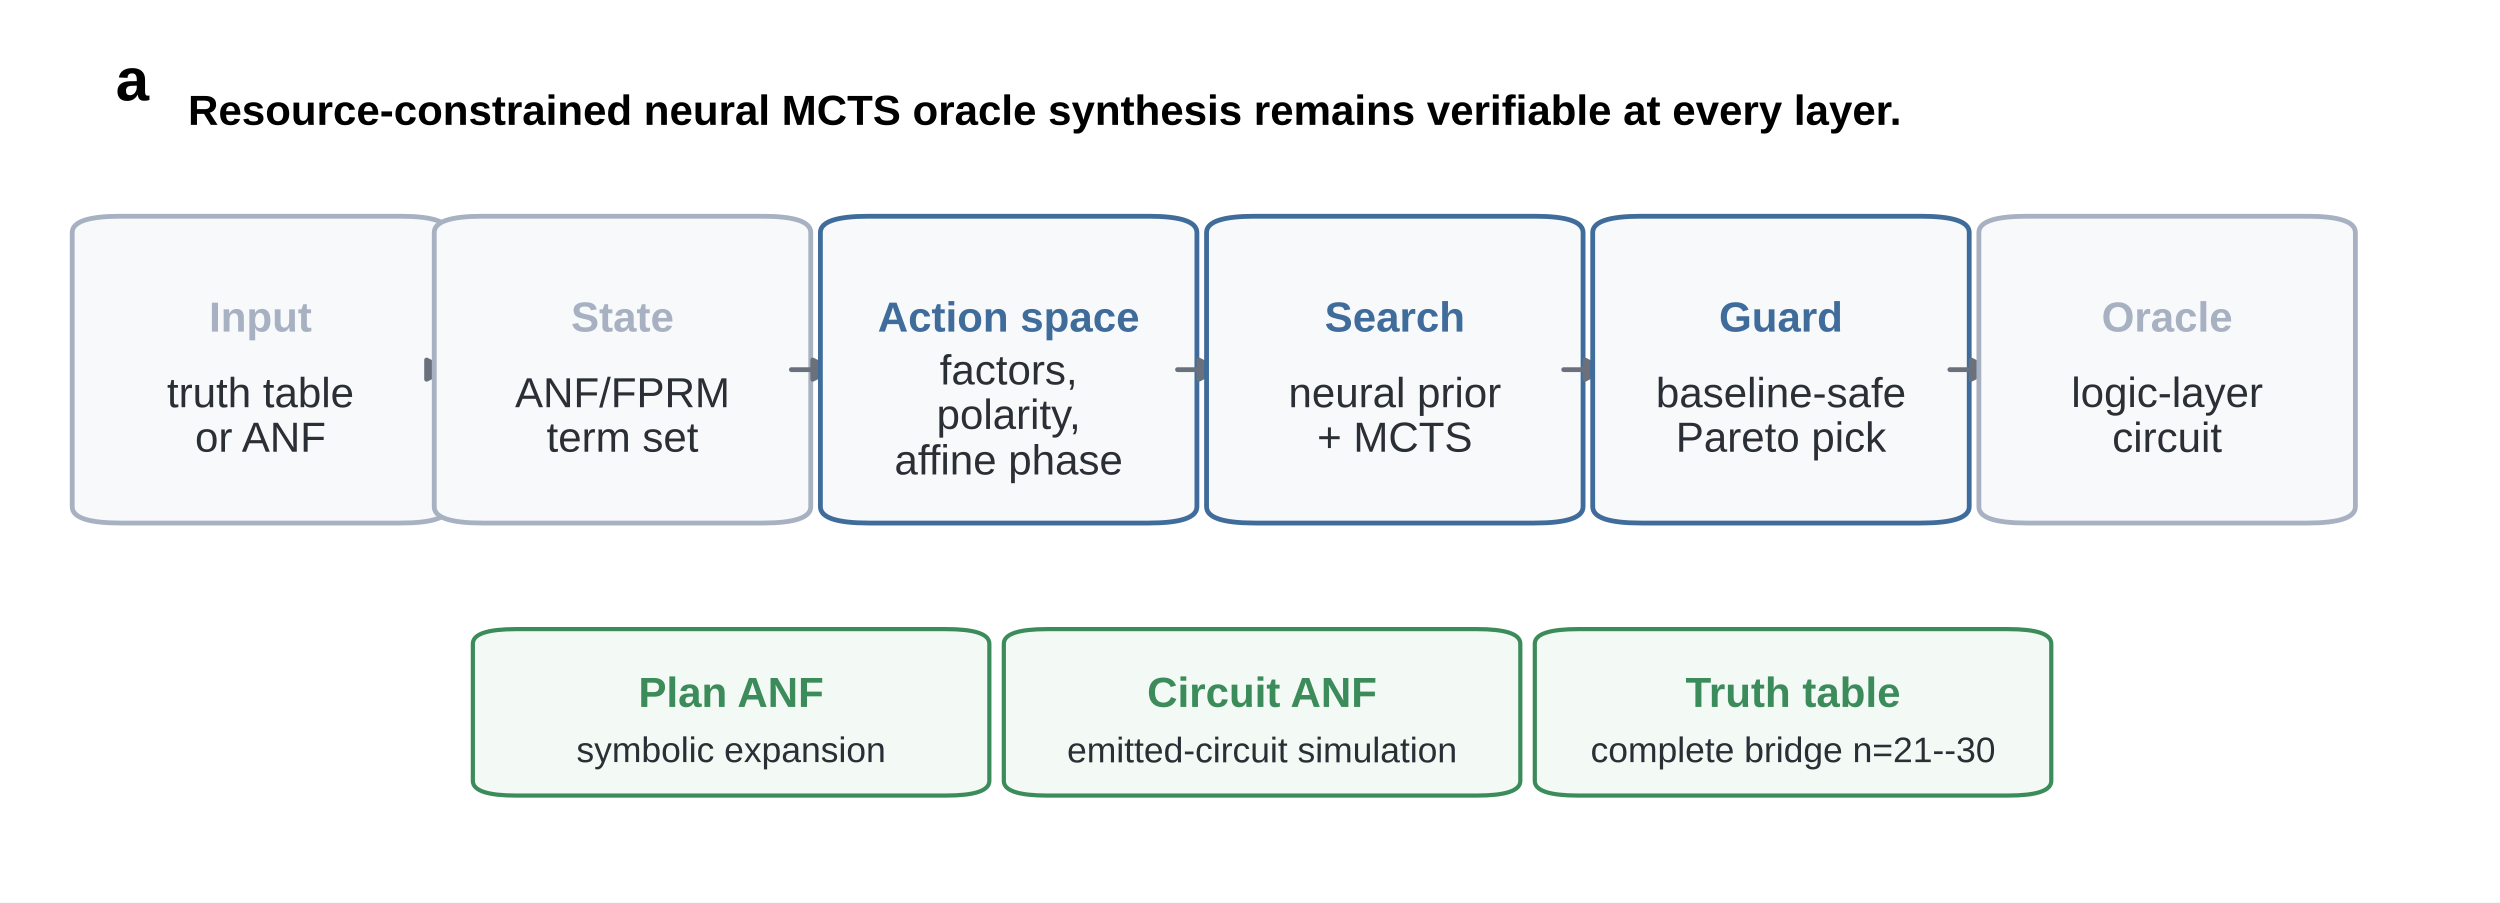
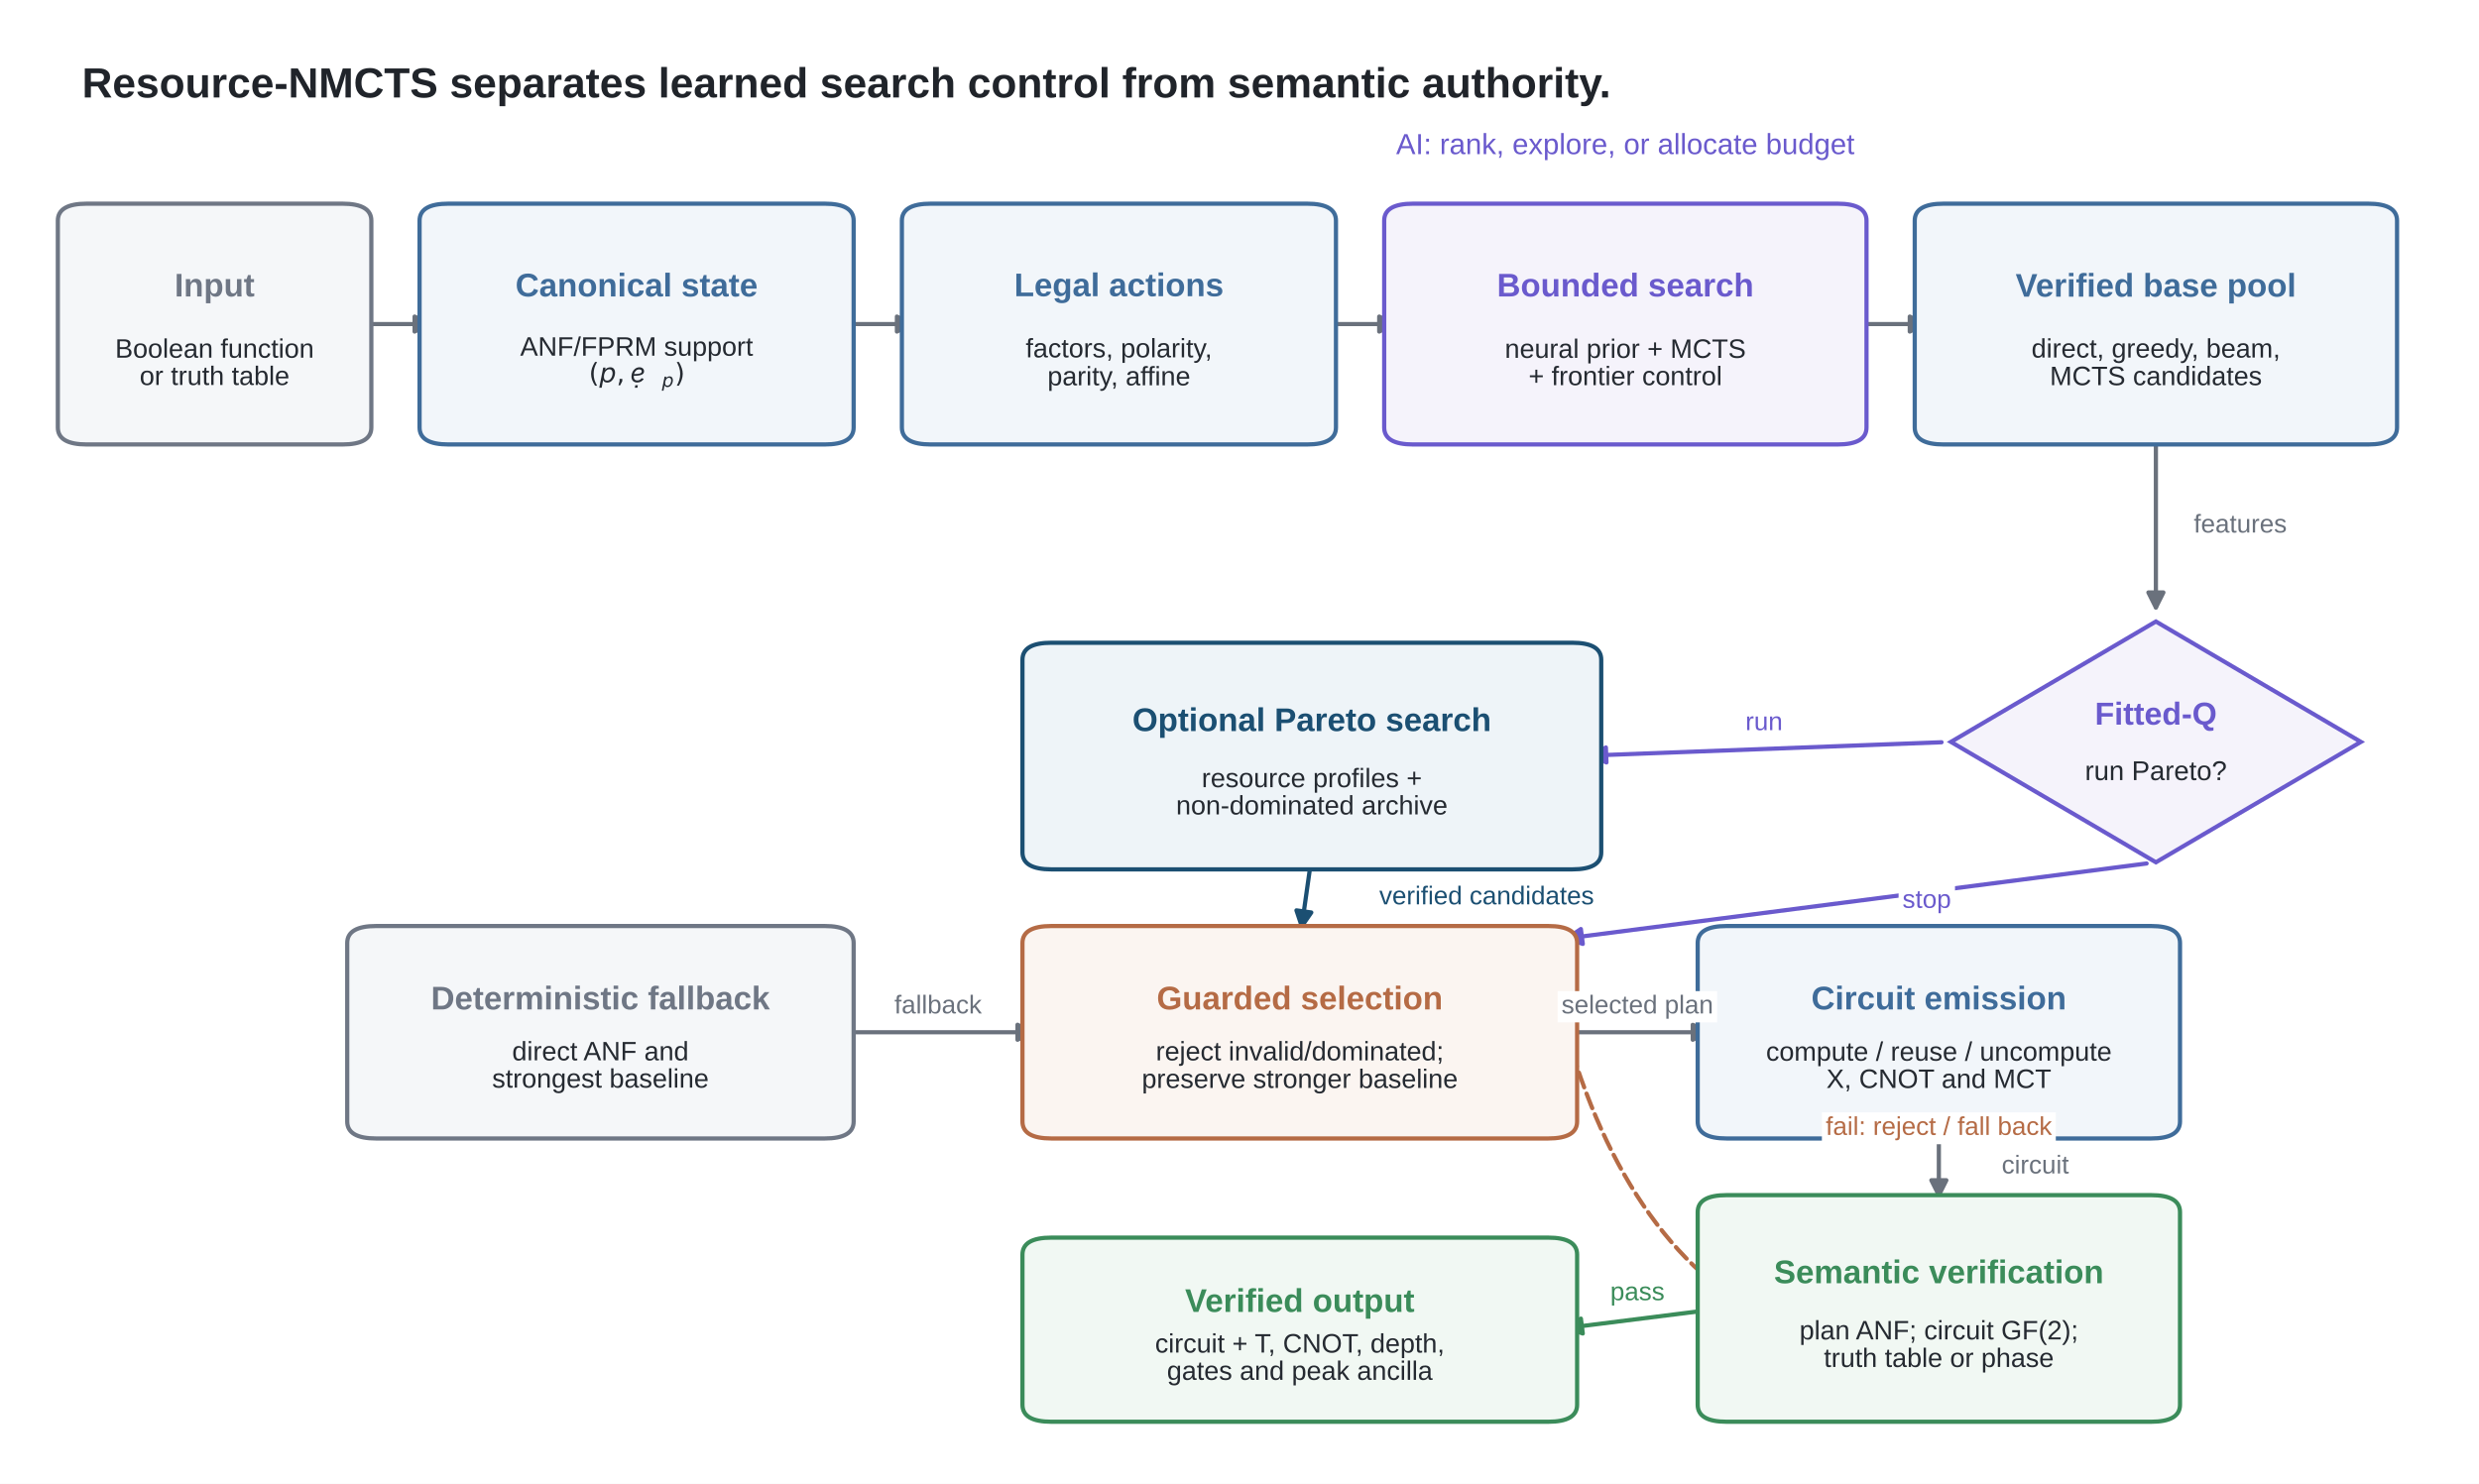
- <svg xmlns="http://www.w3.org/2000/svg" width="416.16pt" height="150.228pt" viewBox="0 0 416.16 150.228" version="1.1">
+ <svg xmlns="http://www.w3.org/2000/svg" width="529.3pt" height="316.9pt" viewBox="0 0 529.3 316.9" version="1.1">
  <defs>
    <style type="text/css">*{stroke-linejoin: round; stroke-linecap: butt}</style>
  </defs>
  <g id="figure_1">
    <g id="patch_1">
-       <path d="M 0 150.228 L 416.16 150.228 L 416.16 0 L 0 0 z " style="fill: #ffffff" />
+       <path d="M 0 316.9 L 529.3 316.9 L 529.3 0 L 0 0 z " style="fill: #ffffff" />
    </g>
    <g id="axes_1">
      <g id="patch_2">
-         <path d="M 20.056 87.067 L 66.66 87.067 Q 74.696 87.067 74.696 84.35 L 74.696 38.712 Q 74.696 35.996 66.66 35.996 L 20.056 35.996 Q 12.021 35.996 12.021 38.712 L 12.021 84.35 Q 12.021 87.067 20.056 87.067 z " clip-path="url(#p8696c4b432)" style="fill: #f7f9fb; stroke: #a7b1c2; stroke-width: 0.8; stroke-linejoin: miter" />
+         <path d="M 76.136 69.213 Q 84.433 69.213 91.724 69.213 " clip-path="url(#p3da2b06025)" style="fill: none; stroke: #6a717c; stroke-width: 0.9; stroke-linecap: round" />
+         <path d="M 88.524 67.612 L 91.724 69.213 L 88.524 70.812 z " clip-path="url(#p3da2b06025)" style="fill: #6a717c; stroke: #6a717c; stroke-width: 0.9; stroke-linecap: round" />
      </g>
      <g id="patch_3">
-         <path d="M 71.474 61.531 Q 73.291 61.531 74.213 61.531 " clip-path="url(#p8696c4b432)" style="fill: none; stroke: #6a717c; stroke-width: 0.8; stroke-linecap: round" />
-         <path d="M 71.013 59.931 L 74.213 61.531 L 71.013 63.131 z " clip-path="url(#p8696c4b432)" style="fill: #6a717c; stroke: #6a717c; stroke-width: 0.8; stroke-linecap: round" />
+         <path d="M 179.116 69.213 Q 187.413 69.213 194.704 69.213 " clip-path="url(#p3da2b06025)" style="fill: none; stroke: #6a717c; stroke-width: 0.9; stroke-linecap: round" />
+         <path d="M 191.504 67.612 L 194.704 69.213 L 191.504 70.812 z " clip-path="url(#p3da2b06025)" style="fill: #6a717c; stroke: #6a717c; stroke-width: 0.9; stroke-linecap: round" />
      </g>
      <g id="patch_4">
-         <path d="M 80.32 87.067 L 126.924 87.067 Q 134.96 87.067 134.96 84.35 L 134.96 38.712 Q 134.96 35.996 126.924 35.996 L 80.32 35.996 Q 72.285 35.996 72.285 38.712 L 72.285 84.35 Q 72.285 87.067 80.32 87.067 z " clip-path="url(#p8696c4b432)" style="fill: #f7f9fb; stroke: #a7b1c2; stroke-width: 0.8; stroke-linejoin: miter" />
+         <path d="M 282.096 69.213 Q 290.393 69.213 297.684 69.213 " clip-path="url(#p3da2b06025)" style="fill: none; stroke: #6a717c; stroke-width: 0.9; stroke-linecap: round" />
+         <path d="M 294.484 67.612 L 297.684 69.213 L 294.484 70.812 z " clip-path="url(#p3da2b06025)" style="fill: #6a717c; stroke: #6a717c; stroke-width: 0.9; stroke-linecap: round" />
      </g>
      <g id="patch_5">
-         <path d="M 131.736 61.531 Q 135.561 61.531 138.491 61.531 " clip-path="url(#p8696c4b432)" style="fill: none; stroke: #6a717c; stroke-width: 0.8; stroke-linecap: round" />
-         <path d="M 135.291 59.931 L 138.491 61.531 L 135.291 63.131 z " clip-path="url(#p8696c4b432)" style="fill: #6a717c; stroke: #6a717c; stroke-width: 0.8; stroke-linecap: round" />
+         <path d="M 395.374 69.213 Q 403.671 69.213 410.962 69.213 " clip-path="url(#p3da2b06025)" style="fill: none; stroke: #6a717c; stroke-width: 0.9; stroke-linecap: round" />
+         <path d="M 407.762 67.612 L 410.962 69.213 L 407.762 70.812 z " clip-path="url(#p3da2b06025)" style="fill: #6a717c; stroke: #6a717c; stroke-width: 0.9; stroke-linecap: round" />
      </g>
      <g id="patch_6">
-         <path d="M 144.602 87.067 L 191.206 87.067 Q 199.241 87.067 199.241 84.35 L 199.241 38.712 Q 199.241 35.996 191.206 35.996 L 144.602 35.996 Q 136.567 35.996 136.567 38.712 L 136.567 84.35 Q 136.567 87.067 144.602 87.067 z " clip-path="url(#p8696c4b432)" style="fill: #f7f9fb; stroke: #3f6c9a; stroke-width: 0.8; stroke-linejoin: miter" />
+         <path d="M 460.312 93.899 Q 460.312 112.32 460.312 129.735 " clip-path="url(#p3da2b06025)" style="fill: none; stroke: #6a717c; stroke-width: 0.9; stroke-linecap: round" />
+         <path d="M 461.912 126.535 L 460.312 129.735 L 458.712 126.535 z " clip-path="url(#p3da2b06025)" style="fill: #6a717c; stroke: #6a717c; stroke-width: 0.9; stroke-linecap: round" />
      </g>
      <g id="patch_7">
-         <path d="M 196.018 61.531 Q 199.842 61.531 202.772 61.531 " clip-path="url(#p8696c4b432)" style="fill: none; stroke: #6a717c; stroke-width: 0.8; stroke-linecap: round" />
-         <path d="M 199.572 59.931 L 202.772 61.531 L 199.572 63.131 z " clip-path="url(#p8696c4b432)" style="fill: #6a717c; stroke: #6a717c; stroke-width: 0.8; stroke-linecap: round" />
+         <path d="M 414.543 158.526 Q 376.639 159.963 339.741 161.361 " clip-path="url(#p3da2b06025)" style="fill: none; stroke: #6a5acd; stroke-width: 0.9; stroke-linecap: round" />
+         <path d="M 342.999 162.839 L 339.741 161.361 L 342.878 159.641 z " clip-path="url(#p3da2b06025)" style="fill: #6a5acd; stroke: #6a5acd; stroke-width: 0.9; stroke-linecap: round" />
      </g>
      <g id="patch_8">
-         <path d="M 208.884 87.067 L 255.488 87.067 Q 263.523 87.067 263.523 84.35 L 263.523 38.712 Q 263.523 35.996 255.488 35.996 L 208.884 35.996 Q 200.848 35.996 200.848 38.712 L 200.848 84.35 Q 200.848 87.067 208.884 87.067 z " clip-path="url(#p8696c4b432)" style="fill: #f7f9fb; stroke: #3f6c9a; stroke-width: 0.8; stroke-linejoin: miter" />
+         <path d="M 458.328 184.419 Q 395.95 192.481 334.569 200.415 " clip-path="url(#p3da2b06025)" style="fill: none; stroke: #6a5acd; stroke-width: 0.9; stroke-linecap: round" />
+         <path d="M 337.948 201.591 L 334.569 200.415 L 337.538 198.418 z " clip-path="url(#p3da2b06025)" style="fill: #6a5acd; stroke: #6a5acd; stroke-width: 0.9; stroke-linecap: round" />
      </g>
      <g id="patch_9">
-         <path d="M 260.3 61.531 Q 264.124 61.531 267.054 61.531 " clip-path="url(#p8696c4b432)" style="fill: none; stroke: #6a717c; stroke-width: 0.8; stroke-linecap: round" />
-         <path d="M 263.854 59.931 L 267.054 61.531 L 263.854 63.131 z " clip-path="url(#p8696c4b432)" style="fill: #6a717c; stroke: #6a717c; stroke-width: 0.8; stroke-linecap: round" />
+         <path d="M 279.816 184.631 Q 278.81 191.726 277.944 197.826 " clip-path="url(#p3da2b06025)" style="fill: none; stroke: #1b4f72; stroke-width: 0.9; stroke-linecap: round" />
+         <path d="M 279.978 194.882 L 277.944 197.826 L 276.81 194.433 z " clip-path="url(#p3da2b06025)" style="fill: #1b4f72; stroke: #1b4f72; stroke-width: 0.9; stroke-linecap: round" />
      </g>
      <g id="patch_10">
-         <path d="M 273.165 87.067 L 319.769 87.067 Q 327.804 87.067 327.804 84.35 L 327.804 38.712 Q 327.804 35.996 319.769 35.996 L 273.165 35.996 Q 265.13 35.996 265.13 38.712 L 265.13 84.35 Q 265.13 87.067 273.165 87.067 z " clip-path="url(#p8696c4b432)" style="fill: #f7f9fb; stroke: #3f6c9a; stroke-width: 0.8; stroke-linejoin: miter" />
+         <path d="M 179.117 220.463 Q 200.287 220.463 220.452 220.463 " clip-path="url(#p3da2b06025)" style="fill: none; stroke: #6a717c; stroke-width: 0.9; stroke-linecap: round" />
+         <path d="M 217.252 218.863 L 220.452 220.463 L 217.252 222.062 z " clip-path="url(#p3da2b06025)" style="fill: #6a717c; stroke: #6a717c; stroke-width: 0.9; stroke-linecap: round" />
      </g>
      <g id="patch_11">
-         <path d="M 324.581 61.531 Q 328.406 61.531 331.335 61.531 " clip-path="url(#p8696c4b432)" style="fill: none; stroke: #6a717c; stroke-width: 0.8; stroke-linecap: round" />
-         <path d="M 328.135 59.931 L 331.335 61.531 L 328.135 63.131 z " clip-path="url(#p8696c4b432)" style="fill: #6a717c; stroke: #6a717c; stroke-width: 0.8; stroke-linecap: round" />
+         <path d="M 333.589 220.463 Q 349.61 220.463 364.625 220.463 " clip-path="url(#p3da2b06025)" style="fill: none; stroke: #6a717c; stroke-width: 0.9; stroke-linecap: round" />
+         <path d="M 361.425 218.863 L 364.625 220.463 L 361.425 222.062 z " clip-path="url(#p3da2b06025)" style="fill: #6a717c; stroke: #6a717c; stroke-width: 0.9; stroke-linecap: round" />
      </g>
      <g id="patch_12">
-         <path d="M 337.447 87.067 L 384.051 87.067 Q 392.086 87.067 392.086 84.35 L 392.086 38.712 Q 392.086 35.996 384.051 35.996 L 337.447 35.996 Q 329.412 35.996 329.412 38.712 L 329.412 84.35 Q 329.412 87.067 337.447 87.067 z " clip-path="url(#p8696c4b432)" style="fill: #f7f9fb; stroke: #a7b1c2; stroke-width: 0.8; stroke-linejoin: miter" />
+         <path d="M 413.971 242.123 Q 413.971 249.2 413.971 255.27 " clip-path="url(#p3da2b06025)" style="fill: none; stroke: #6a717c; stroke-width: 0.9; stroke-linecap: round" />
+         <path d="M 415.571 252.07 L 413.971 255.27 L 412.371 252.07 z " clip-path="url(#p3da2b06025)" style="fill: #6a717c; stroke: #6a717c; stroke-width: 0.9; stroke-linecap: round" />
      </g>
      <g id="patch_13">
-         <path d="M 85.945 132.433 L 157.458 132.433 Q 164.69 132.433 164.69 129.989 L 164.69 107.169 Q 164.69 104.725 157.458 104.725 L 85.945 104.725 Q 78.713 104.725 78.713 107.169 L 78.713 129.989 Q 78.713 132.433 85.945 132.433 z " clip-path="url(#p8696c4b432)" style="fill: #f3faf5; stroke: #3b8c5a; stroke-width: 0.7; stroke-linejoin: miter" />
+         <path d="M 365.646 279.7 Q 349.608 281.719 334.569 283.612 " clip-path="url(#p3da2b06025)" style="fill: none; stroke: #3b8c5a; stroke-width: 0.9; stroke-linecap: round" />
+         <path d="M 337.943 284.8 L 334.569 283.612 L 337.544 281.625 z " clip-path="url(#p3da2b06025)" style="fill: #3b8c5a; stroke: #3b8c5a; stroke-width: 0.9; stroke-linecap: round" />
      </g>
      <g id="patch_14">
-         <path d="M 174.332 132.433 L 245.845 132.433 Q 253.077 132.433 253.077 129.989 L 253.077 107.169 Q 253.077 104.725 245.845 104.725 L 174.332 104.725 Q 167.1 104.725 167.1 107.169 L 167.1 129.989 Q 167.1 132.433 174.332 132.433 z " clip-path="url(#p8696c4b432)" style="fill: #f3faf5; stroke: #3b8c5a; stroke-width: 0.7; stroke-linejoin: miter" />
+         <path d="M 458.411 282.193 Q 357.007 315.021 332.283 212.379 " clip-path="url(#p3da2b06025)" style="fill: none; stroke-dasharray: 3.33,1.44; stroke-dashoffset: 0; stroke: #b56b45; stroke-width: 0.9; stroke-linecap: round" />
+         <path d="M 331.477 215.865 L 332.283 212.379 L 334.588 215.115 z " clip-path="url(#p3da2b06025)" style="fill: #b56b45; stroke-dasharray: 3.33,1.44; stroke-dashoffset: 0; stroke: #b56b45; stroke-width: 0.9; stroke-linecap: round" />
      </g>
      <g id="patch_15">
-         <path d="M 262.719 132.433 L 334.233 132.433 Q 341.464 132.433 341.464 129.989 L 341.464 107.169 Q 341.464 104.725 334.233 104.725 L 262.719 104.725 Q 255.488 104.725 255.488 107.169 L 255.488 129.989 Q 255.488 132.433 262.719 132.433 z " clip-path="url(#p8696c4b432)" style="fill: #f3faf5; stroke: #3b8c5a; stroke-width: 0.7; stroke-linejoin: miter" />
+         <path d="M 18.528 94.925 L 73.107 94.925 Q 79.286 94.925 79.286 91.295 L 79.286 47.13 Q 79.286 43.5 73.107 43.5 L 18.528 43.5 Q 12.349 43.5 12.349 47.13 L 12.349 91.295 Q 12.349 94.925 18.528 94.925 z " clip-path="url(#p3da2b06025)" style="fill: #f5f7f9; stroke: #6f7785; stroke-width: 0.9; stroke-linejoin: miter" />
+       </g>
+       <g id="patch_16">
+         <path d="M 95.763 94.925 L 176.087 94.925 Q 182.266 94.925 182.266 91.295 L 182.266 47.13 Q 182.266 43.5 176.087 43.5 L 95.763 43.5 Q 89.584 43.5 89.584 47.13 L 89.584 91.295 Q 89.584 94.925 95.763 94.925 z " clip-path="url(#p3da2b06025)" style="fill: #f2f6fa; stroke: #3f6c9a; stroke-width: 0.9; stroke-linejoin: miter" />
+       </g>
+       <g id="patch_17">
+         <path d="M 198.743 94.925 L 279.067 94.925 Q 285.246 94.925 285.246 91.295 L 285.246 47.13 Q 285.246 43.5 279.067 43.5 L 198.743 43.5 Q 192.564 43.5 192.564 47.13 L 192.564 91.295 Q 192.564 94.925 198.743 94.925 z " clip-path="url(#p3da2b06025)" style="fill: #f2f6fa; stroke: #3f6c9a; stroke-width: 0.9; stroke-linejoin: miter" />
+       </g>
+       <g id="patch_18">
+         <path d="M 301.723 94.925 L 392.345 94.925 Q 398.524 94.925 398.524 91.295 L 398.524 47.13 Q 398.524 43.5 392.345 43.5 L 301.723 43.5 Q 295.544 43.5 295.544 47.13 L 295.544 91.295 Q 295.544 94.925 301.723 94.925 z " clip-path="url(#p3da2b06025)" style="fill: #f5f3fb; stroke: #6a5acd; stroke-width: 0.9; stroke-linejoin: miter" />
+       </g>
+       <g id="patch_19">
+         <path d="M 415.001 94.925 L 505.623 94.925 Q 511.802 94.925 511.802 91.295 L 511.802 47.13 Q 511.802 43.5 505.623 43.5 L 415.001 43.5 Q 408.822 43.5 408.822 47.13 L 408.822 91.295 Q 408.822 94.925 415.001 94.925 z " clip-path="url(#p3da2b06025)" style="fill: #f2f6fa; stroke: #3f6c9a; stroke-width: 0.9; stroke-linejoin: miter" />
+       </g>
+       <g id="patch_20">
+         <path d="M 224.488 185.675 L 335.706 185.675 Q 341.885 185.675 341.885 182.045 L 341.885 140.905 Q 341.885 137.275 335.706 137.275 L 224.488 137.275 Q 218.309 137.275 218.309 140.905 L 218.309 182.045 Q 218.309 185.675 224.488 185.675 z " clip-path="url(#p3da2b06025)" style="fill: #eef4f8; stroke: #1b4f72; stroke-width: 0.9; stroke-linejoin: miter" />
+       </g>
+       <g id="patch_21">
+         <path d="M 80.316 243.15 L 176.087 243.15 Q 182.266 243.15 182.266 239.52 L 182.266 201.405 Q 182.266 197.775 176.087 197.775 L 80.316 197.775 Q 74.137 197.775 74.137 201.405 L 74.137 239.52 Q 74.137 243.15 80.316 243.15 z " clip-path="url(#p3da2b06025)" style="fill: #f5f7f9; stroke: #6f7785; stroke-width: 0.9; stroke-linejoin: miter" />
+       </g>
+       <g id="patch_22">
+         <path d="M 224.488 243.15 L 330.557 243.15 Q 336.736 243.15 336.736 239.52 L 336.736 201.405 Q 336.736 197.775 330.557 197.775 L 224.488 197.775 Q 218.309 197.775 218.309 201.405 L 218.309 239.52 Q 218.309 243.15 224.488 243.15 z " clip-path="url(#p3da2b06025)" style="fill: #fbf5f1; stroke: #b56b45; stroke-width: 0.9; stroke-linejoin: miter" />
+       </g>
+       <g id="patch_23">
+         <path d="M 368.66 243.15 L 459.282 243.15 Q 465.461 243.15 465.461 239.52 L 465.461 201.405 Q 465.461 197.775 459.282 197.775 L 368.66 197.775 Q 362.481 197.775 362.481 201.405 L 362.481 239.52 Q 362.481 243.15 368.66 243.15 z " clip-path="url(#p3da2b06025)" style="fill: #f2f6fa; stroke: #3f6c9a; stroke-width: 0.9; stroke-linejoin: miter" />
+       </g>
+       <g id="patch_24">
+         <path d="M 368.66 303.65 L 459.282 303.65 Q 465.461 303.65 465.461 300.02 L 465.461 258.88 Q 465.461 255.25 459.282 255.25 L 368.66 255.25 Q 362.481 255.25 362.481 258.88 L 362.481 300.02 Q 362.481 303.65 368.66 303.65 z " clip-path="url(#p3da2b06025)" style="fill: #f1f8f3; stroke: #3b8c5a; stroke-width: 0.9; stroke-linejoin: miter" />
+       </g>
+       <g id="patch_25">
+         <path d="M 224.488 303.65 L 330.557 303.65 Q 336.736 303.65 336.736 300.02 L 336.736 267.955 Q 336.736 264.325 330.557 264.325 L 224.488 264.325 Q 218.309 264.325 218.309 267.955 L 218.309 300.02 Q 218.309 303.65 224.488 303.65 z " clip-path="url(#p3da2b06025)" style="fill: #f1f8f3; stroke: #3b8c5a; stroke-width: 0.9; stroke-linejoin: miter" />
+       </g>
+       <g id="patch_26">
+         <path d="M 460.312 132.738 L 504.079 158.45 L 460.312 184.162 L 416.546 158.45 z " clip-path="url(#p3da2b06025)" style="fill: #f5f3fb; stroke: #6a5acd; stroke-width: 0.9; stroke-linejoin: miter" />
      </g>
      <g id="text_1">
-         <text style="font-weight: 700; font-size: 7px; font-family: 'Arial', 'Helvetica', 'DejaVu Sans', sans-serif; text-anchor: middle; fill: #a7b1c2" x="43.358" y="55.196" transform="rotate(-0 43.3584 55.19605)">Input</text>
+         <text style="font-weight: 700; font-size: 9px; font-family: 'Arial', 'Helvetica', 'DejaVu Sans', sans-serif; text-anchor: start; fill: #20242a" x="17.498" y="20.812" transform="rotate(-0 17.498 20.8125)">Resource-NMCTS separates learned search control from semantic authority.</text>
      </g>
      <g id="text_2">
-         <text style="font-size: 7px; font-family: 'Arial', 'Helvetica', 'DejaVu Sans', sans-serif; fill: #2a2e35" transform="translate(27.79434 67.78858)">truth table</text>
-         <text style="font-size: 7px; font-family: 'Arial', 'Helvetica', 'DejaVu Sans', sans-serif; fill: #2a2e35" transform="translate(32.46684 75.1924)">or ANF</text>
+         <text style="font-size: 6.2px; font-family: 'Arial', 'Helvetica', 'DejaVu Sans', sans-serif; text-anchor: middle; fill: #6a5acd" x="347.034" y="32.913" transform="rotate(-0 347.034 32.9125)">AI: rank, explore, or allocate budget</text>
      </g>
      <g id="text_3">
-         <text style="font-weight: 700; font-size: 7px; font-family: 'Arial', 'Helvetica', 'DejaVu Sans', sans-serif; text-anchor: middle; fill: #a7b1c2" x="103.622" y="55.196" transform="rotate(-0 103.6224 55.19605)">State</text>
+         <text style="font-weight: 700; font-size: 7px; font-family: 'Arial', 'Helvetica', 'DejaVu Sans', sans-serif; text-anchor: middle; fill: #6f7785" x="45.818" y="63.313" transform="rotate(-0 45.8175 63.31328)">Input</text>
      </g>
      <g id="text_4">
-         <text style="font-size: 7px; font-family: 'Arial', 'Helvetica', 'DejaVu Sans', sans-serif; fill: #2a2e35" transform="translate(85.73467 67.78858)">ANF/FPRM</text>
-         <text style="font-size: 7px; font-family: 'Arial', 'Helvetica', 'DejaVu Sans', sans-serif; fill: #2a2e35" transform="translate(90.98193 75.1924)">term set</text>
+         <text style="font-size: 5.7px; font-family: 'Arial', 'Helvetica', 'DejaVu Sans', sans-serif; fill: #252a31" transform="translate(24.58589 76.39488)">Boolean function</text>
+         <text style="font-size: 5.7px; font-family: 'Arial', 'Helvetica', 'DejaVu Sans', sans-serif; fill: #252a31" transform="translate(29.81831 82.2197)">or truth table</text>
      </g>
      <g id="text_5">
-         <text style="font-weight: 700; font-size: 7px; font-family: 'Arial', 'Helvetica', 'DejaVu Sans', sans-serif; text-anchor: middle; fill: #3f6c9a" x="167.904" y="55.196" transform="rotate(-0 167.904 55.19605)">Action space</text>
+         <text style="font-weight: 700; font-size: 7px; font-family: 'Arial', 'Helvetica', 'DejaVu Sans', sans-serif; text-anchor: middle; fill: #3f6c9a" x="135.925" y="63.313" transform="rotate(-0 135.925 63.31328)">Canonical state</text>
      </g>
      <g id="text_6">
-         <text style="font-size: 7px; font-family: 'Arial', 'Helvetica', 'DejaVu Sans', sans-serif; fill: #2a2e35" transform="translate(156.4289 63.99447)">factors,</text>
-         <text style="font-size: 7px; font-family: 'Arial', 'Helvetica', 'DejaVu Sans', sans-serif; fill: #2a2e35" transform="translate(155.9077 71.39829)">polarity,</text>
-         <text style="font-size: 7px; font-family: 'Arial', 'Helvetica', 'DejaVu Sans', sans-serif; fill: #2a2e35" transform="translate(148.8963 78.9865)">affine phase</text>
+         <text style="font-size: 5.7px; font-family: 'Arial', 'Helvetica', 'DejaVu Sans', sans-serif; fill: #252a31" transform="translate(111.0623 75.96762)">ANF/FPRM support</text>
+         <g style="fill: #252a31" transform="translate(125.722 82.0823)">
+           <text>
+             <tspan x="0" y="-0.453" style="font-size: 5.7px; font-family: 'DejaVu Sans'; fill: #252a31">(</tspan>
+             <tspan x="5.893" y="-0.453" style="font-size: 5.7px; font-family: 'DejaVu Sans'; fill: #252a31">,</tspan>
+             <tspan x="18.322" y="-0.453" style="font-size: 5.7px; font-family: 'DejaVu Sans'; fill: #252a31">)</tspan>
+             <tspan x="2.243" y="-0.453" style="font-style: oblique; font-size: 5.7px; font-family: 'DejaVu Sans'; fill: #252a31">p</tspan>
+             <tspan x="8.841" y="-0.453" style="font-style: italic; font-size: 5.7px; font-family: 'STIXNonUnicode'; fill: #252a31"></tspan>
+             <tspan x="15.603" y="0.531" style="font-style: oblique; font-size: 3.99px; font-family: 'DejaVu Sans'; fill: #252a31">p</tspan>
+           </text>
+         </g>
      </g>
      <g id="text_7">
-         <text style="font-weight: 700; font-size: 7px; font-family: 'Arial', 'Helvetica', 'DejaVu Sans', sans-serif; text-anchor: middle; fill: #3f6c9a" x="232.186" y="55.196" transform="rotate(-0 232.1856 55.19605)">Search</text>
+         <text style="font-weight: 700; font-size: 7px; font-family: 'Arial', 'Helvetica', 'DejaVu Sans', sans-serif; text-anchor: middle; fill: #3f6c9a" x="238.905" y="63.267" transform="rotate(-0 238.905 63.26734)">Legal actions</text>
      </g>
      <g id="text_8">
-         <text style="font-size: 7px; font-family: 'Arial', 'Helvetica', 'DejaVu Sans', sans-serif; fill: #2a2e35" transform="translate(214.4838 67.78858)">neural prior</text>
-         <text style="font-size: 7px; font-family: 'Arial', 'Helvetica', 'DejaVu Sans', sans-serif; fill: #2a2e35" transform="translate(219.2536 75.1924)">+ MCTS</text>
+         <text style="font-size: 5.7px; font-family: 'Arial', 'Helvetica', 'DejaVu Sans', sans-serif; fill: #252a31" transform="translate(219.0009 76.32287)">factors, polarity,</text>
+         <text style="font-size: 5.7px; font-family: 'Arial', 'Helvetica', 'DejaVu Sans', sans-serif; fill: #252a31" transform="translate(223.6415 82.29438)">parity, affine</text>
      </g>
      <g id="text_9">
-         <text style="font-weight: 700; font-size: 7px; font-family: 'Arial', 'Helvetica', 'DejaVu Sans', sans-serif; text-anchor: middle; fill: #3f6c9a" x="296.467" y="55.196" transform="rotate(-0 296.4672 55.19605)">Guard</text>
+         <text style="font-weight: 700; font-size: 7px; font-family: 'Arial', 'Helvetica', 'DejaVu Sans', sans-serif; text-anchor: middle; fill: #6a5acd" x="347.034" y="63.313" transform="rotate(-0 347.034 63.31328)">Bounded search</text>
      </g>
      <g id="text_10">
-         <text style="font-size: 7px; font-family: 'Arial', 'Helvetica', 'DejaVu Sans', sans-serif; fill: #2a2e35" transform="translate(275.6499 67.78858)">baseline-safe</text>
-         <text style="font-size: 7px; font-family: 'Arial', 'Helvetica', 'DejaVu Sans', sans-serif; fill: #2a2e35" transform="translate(278.9595 75.1924)">Pareto pick</text>
+         <text style="font-size: 5.7px; font-family: 'Arial', 'Helvetica', 'DejaVu Sans', sans-serif; fill: #252a31" transform="translate(321.2976 76.42961)">neural prior + MCTS</text>
+         <text style="font-size: 5.7px; font-family: 'Arial', 'Helvetica', 'DejaVu Sans', sans-serif; fill: #252a31" transform="translate(326.363 82.25443)">+ frontier control</text>
      </g>
      <g id="text_11">
-         <text style="font-weight: 700; font-size: 7px; font-family: 'Arial', 'Helvetica', 'DejaVu Sans', sans-serif; text-anchor: middle; fill: #a7b1c2" x="360.749" y="55.196" transform="rotate(-0 360.7488 55.19605)">Oracle</text>
+         <text style="font-weight: 700; font-size: 7px; font-family: 'Arial', 'Helvetica', 'DejaVu Sans', sans-serif; text-anchor: middle; fill: #3f6c9a" x="460.312" y="63.356" transform="rotate(-0 460.312 63.35594)">Verified base pool</text>
      </g>
      <g id="text_12">
-         <text style="font-size: 7px; font-family: 'Arial', 'Helvetica', 'DejaVu Sans', sans-serif; fill: #2a2e35" transform="translate(344.7997 67.74757)">logic-layer</text>
-         <text style="font-size: 7px; font-family: 'Arial', 'Helvetica', 'DejaVu Sans', sans-serif; fill: #2a2e35" transform="translate(351.6094 75.23341)">circuit</text>
+         <text style="font-size: 5.7px; font-family: 'Arial', 'Helvetica', 'DejaVu Sans', sans-serif; fill: #252a31" transform="translate(433.7527 76.36148)">direct, greedy, beam,</text>
+         <text style="font-size: 5.7px; font-family: 'Arial', 'Helvetica', 'DejaVu Sans', sans-serif; fill: #252a31" transform="translate(437.6621 82.2531)">MCTS candidates</text>
      </g>
      <g id="text_13">
-         <text style="font-weight: 700; font-size: 7px; font-family: 'Arial', 'Helvetica', 'DejaVu Sans', sans-serif; text-anchor: middle; fill: #3b8c5a" x="121.702" y="117.677" transform="rotate(-0 121.7016 117.6769)">Plan ANF</text>
+         <text style="font-weight: 700; font-size: 7px; font-family: 'Arial', 'Helvetica', 'DejaVu Sans', sans-serif; text-anchor: middle; fill: #1b4f72" x="280.097" y="156.133" transform="rotate(-0 280.097 156.1327)">Optional Pareto search</text>
      </g>
      <g id="text_14">
-         <text style="font-size: 5.9px; font-family: 'Arial', 'Helvetica', 'DejaVu Sans', sans-serif; text-anchor: middle; fill: #2a2e35" x="121.702" y="126.861" transform="rotate(-0 121.7016 126.861)">symbolic expansion</text>
+         <text style="font-size: 5.7px; font-family: 'Arial', 'Helvetica', 'DejaVu Sans', sans-serif; fill: #252a31" transform="translate(256.5747 168.1174)">resource profiles +</text>
+         <text style="font-size: 5.7px; font-family: 'Arial', 'Helvetica', 'DejaVu Sans', sans-serif; fill: #252a31" transform="translate(251.1067 173.9422)">non-dominated archive</text>
      </g>
      <g id="text_15">
-         <text style="font-weight: 700; font-size: 7px; font-family: 'Arial', 'Helvetica', 'DejaVu Sans', sans-serif; text-anchor: middle; fill: #3b8c5a" x="210.089" y="117.677" transform="rotate(-0 210.0888 117.6769)">Circuit ANF</text>
+         <text style="font-weight: 700; font-size: 7px; font-family: 'Arial', 'Helvetica', 'DejaVu Sans', sans-serif; text-anchor: middle; fill: #6f7785" x="128.202" y="215.592" transform="rotate(-0 128.2015 215.5918)">Deterministic fallback</text>
      </g>
      <g id="text_16">
-         <text style="font-size: 5.9px; font-family: 'Arial', 'Helvetica', 'DejaVu Sans', sans-serif; text-anchor: middle; fill: #2a2e35" x="210.089" y="126.896" transform="rotate(-0 210.0888 126.8956)">emitted-circuit simulation</text>
+         <text style="font-size: 5.7px; font-family: 'Arial', 'Helvetica', 'DejaVu Sans', sans-serif; fill: #252a31" transform="translate(109.3514 226.462)">direct ANF and</text>
+         <text style="font-size: 5.7px; font-family: 'Arial', 'Helvetica', 'DejaVu Sans', sans-serif; fill: #252a31" transform="translate(105.072 232.2868)">strongest baseline</text>
      </g>
      <g id="text_17">
-         <text style="font-weight: 700; font-size: 7px; font-family: 'Arial', 'Helvetica', 'DejaVu Sans', sans-serif; text-anchor: middle; fill: #3b8c5a" x="298.476" y="117.677" transform="rotate(-0 298.476 117.6769)">Truth table</text>
+         <text style="font-weight: 700; font-size: 7px; font-family: 'Arial', 'Helvetica', 'DejaVu Sans', sans-serif; text-anchor: middle; fill: #b56b45" x="277.522" y="215.592" transform="rotate(-0 277.5225 215.5918)">Guarded selection</text>
      </g>
      <g id="text_18">
-         <text style="font-size: 5.9px; font-family: 'Arial', 'Helvetica', 'DejaVu Sans', sans-serif; text-anchor: middle; fill: #2a2e35" x="298.476" y="126.87" transform="rotate(-0 298.476 126.8698)">complete bridge n=21--30</text>
+         <text style="font-size: 5.7px; font-family: 'Arial', 'Helvetica', 'DejaVu Sans', sans-serif; fill: #252a31" transform="translate(246.791 226.4633)">reject invalid/dominated;</text>
+         <text style="font-size: 5.7px; font-family: 'Arial', 'Helvetica', 'DejaVu Sans', sans-serif; fill: #252a31" transform="translate(243.7816 232.3549)">preserve stronger baseline</text>
      </g>
      <g id="text_19">
-         <text style="font-weight: 700; font-size: 10px; font-family: 'Arial', 'Helvetica', 'DejaVu Sans', sans-serif; text-anchor: start" x="19.253" y="16.708" transform="rotate(-0 19.2528 16.70796)">a</text>
+         <text style="font-weight: 700; font-size: 7px; font-family: 'Arial', 'Helvetica', 'DejaVu Sans', sans-serif; text-anchor: middle; fill: #3f6c9a" x="413.971" y="215.592" transform="rotate(-0 413.971 215.5918)">Circuit emission</text>
      </g>
      <g id="text_20">
-         <text style="font-weight: 700; font-size: 7px; font-family: 'Arial', 'Helvetica', 'DejaVu Sans', sans-serif; text-anchor: start" x="31.306" y="20.783" transform="rotate(-0 31.3056 20.7828)">Resource-constrained neural MCTS oracle synthesis remains verifiable at every layer.</text>
+         <text style="font-size: 5.7px; font-family: 'Arial', 'Helvetica', 'DejaVu Sans', sans-serif; fill: #252a31" transform="translate(377.0617 226.5301)">compute / reuse / uncompute</text>
+         <text style="font-size: 5.7px; font-family: 'Arial', 'Helvetica', 'DejaVu Sans', sans-serif; fill: #252a31" transform="translate(389.9513 232.3549)">X, CNOT and MCT</text>
+       </g>
+       <g id="text_21">
+         <text style="font-weight: 700; font-size: 7px; font-family: 'Arial', 'Helvetica', 'DejaVu Sans', sans-serif; text-anchor: middle; fill: #3b8c5a" x="413.971" y="274.065" transform="rotate(-0 413.971 274.065)">Semantic verification</text>
+       </g>
+       <g id="text_22">
+         <text style="font-size: 5.7px; font-family: 'Arial', 'Helvetica', 'DejaVu Sans', sans-serif; fill: #252a31" transform="translate(384.1987 286.059)">plan ANF; circuit GF(2);</text>
+         <text style="font-size: 5.7px; font-family: 'Arial', 'Helvetica', 'DejaVu Sans', sans-serif; fill: #252a31" transform="translate(389.4156 291.9506)">truth table or phase</text>
+       </g>
+       <g id="text_23">
+         <text style="font-weight: 700; font-size: 7px; font-family: 'Arial', 'Helvetica', 'DejaVu Sans', sans-serif; text-anchor: middle; fill: #3b8c5a" x="277.522" y="280.188" transform="rotate(-0 277.5225 280.1879)">Verified output</text>
+       </g>
+       <g id="text_24">
+         <text style="font-size: 5.7px; font-family: 'Arial', 'Helvetica', 'DejaVu Sans', sans-serif; fill: #252a31" transform="translate(246.6116 288.874)">circuit + T, CNOT, depth,</text>
+         <text style="font-size: 5.7px; font-family: 'Arial', 'Helvetica', 'DejaVu Sans', sans-serif; fill: #252a31" transform="translate(249.1623 294.6988)">gates and peak ancilla</text>
+       </g>
+       <g id="text_25">
+         <text style="font-weight: 700; font-size: 6.8px; font-family: 'Arial', 'Helvetica', 'DejaVu Sans', sans-serif; text-anchor: middle; fill: #6a5acd" x="460.312" y="154.768" transform="rotate(-0 460.312 154.7677)">Fitted-Q</text>
+       </g>
+       <g id="text_26">
+         <text style="font-size: 5.8px; font-family: 'Arial', 'Helvetica', 'DejaVu Sans', sans-serif; text-anchor: middle; fill: #252a31" x="460.312" y="166.604" transform="rotate(-0 460.312 166.6044)">run Pareto?</text>
+       </g>
+       <g id="text_27">
+         <g id="patch_27">
+           <path d="M 467.573 115.659 L 489.094 115.659 L 489.094 108.979 L 467.573 108.979 z " style="fill: #ffffff" />
+         </g>
+         <text style="font-size: 5.5px; font-family: 'Arial', 'Helvetica', 'DejaVu Sans', sans-serif; text-anchor: middle; fill: #6a717c" x="478.334" y="113.741" transform="rotate(-0 478.3335 113.7406)">features</text>
+       </g>
+       <g id="text_28">
+         <g id="patch_28">
+           <path d="M 371.842 157.857 L 381.44 157.857 L 381.44 151.178 L 371.842 151.178 z " style="fill: #ffffff" />
+         </g>
+         <text style="font-size: 5.5px; font-family: 'Arial', 'Helvetica', 'DejaVu Sans', sans-serif; text-anchor: middle; fill: #6a5acd" x="376.641" y="155.939" transform="rotate(-0 376.6408 155.9393)">run</text>
+       </g>
+       <g id="text_29">
+         <g id="patch_29">
+           <path d="M 405.374 195.821 L 417.419 195.821 L 417.419 189.141 L 405.374 189.141 z " style="fill: #ffffff" />
+         </g>
+         <text style="font-size: 5.5px; font-family: 'Arial', 'Helvetica', 'DejaVu Sans', sans-serif; text-anchor: middle; fill: #6a5acd" x="411.397" y="193.903" transform="rotate(-0 411.3965 193.9031)">stop</text>
+       </g>
+       <g id="text_30">
+         <g id="patch_30">
+           <path d="M 293.673 195.065 L 341.181 195.065 L 341.181 188.385 L 293.673 188.385 z " style="fill: #ffffff" />
+         </g>
+         <text style="font-size: 5.5px; font-family: 'Arial', 'Helvetica', 'DejaVu Sans', sans-serif; text-anchor: middle; fill: #1b4f72" x="317.427" y="193.147" transform="rotate(-0 317.4273 193.1468)">verified candidates</text>
+       </g>
+       <g id="text_31">
+         <g id="patch_31">
+           <path d="M 190.139 218.357 L 210.436 218.357 L 210.436 211.678 L 190.139 211.678 z " style="fill: #ffffff" />
+         </g>
+         <text style="font-size: 5.5px; font-family: 'Arial', 'Helvetica', 'DejaVu Sans', sans-serif; text-anchor: middle; fill: #6a717c" x="200.287" y="216.439" transform="rotate(-0 200.2875 216.4393)">fallback</text>
+       </g>
+       <g id="text_32">
+         <g id="patch_32">
+           <path d="M 332.579 218.357 L 366.638 218.357 L 366.638 211.678 L 332.579 211.678 z " style="fill: #ffffff" />
+         </g>
+         <text style="font-size: 5.5px; font-family: 'Arial', 'Helvetica', 'DejaVu Sans', sans-serif; text-anchor: middle; fill: #6a717c" x="349.608" y="216.439" transform="rotate(-0 349.6085 216.4393)">selected plan</text>
+       </g>
+       <g id="text_33">
+         <g id="patch_33">
+           <path d="M 426.561 252.54 L 442.573 252.54 L 442.573 245.86 L 426.561 245.86 z " style="fill: #ffffff" />
+         </g>
+         <text style="font-size: 5.5px; font-family: 'Arial', 'Helvetica', 'DejaVu Sans', sans-serif; text-anchor: middle; fill: #6a717c" x="434.567" y="250.622" transform="rotate(-0 434.567 250.6218)">circuit</text>
+       </g>
+       <g id="text_34">
+         <g id="patch_34">
+           <path d="M 342.975 279.614 L 356.242 279.614 L 356.242 272.934 L 342.975 272.934 z " style="fill: #ffffff" />
+         </g>
+         <text style="font-size: 5.5px; font-family: 'Arial', 'Helvetica', 'DejaVu Sans', sans-serif; text-anchor: middle; fill: #3b8c5a" x="349.608" y="277.696" transform="rotate(-0 349.6085 277.6956)">pass</text>
+       </g>
+       <g id="text_35">
+         <g id="patch_35">
+           <path d="M 388.999 244.378 L 438.943 244.378 L 438.943 237.566 L 388.999 237.566 z " style="fill: #ffffff" />
+         </g>
+         <text style="font-size: 5.5px; font-family: 'Arial', 'Helvetica', 'DejaVu Sans', sans-serif; text-anchor: middle; fill: #b56b45" x="413.971" y="242.395" transform="rotate(-0 413.971 242.3951)">fail: reject / fall back</text>
      </g>
    </g>
  </g>
  <defs>
-     <clipPath id="p8696c4b432">
-       <rect x="7.2" y="7.2" width="401.76" height="135.828" />
+     <clipPath id="p3da2b06025">
+       <rect x="7.2" y="7.2" width="514.9" height="302.5" />
    </clipPath>
  </defs>
</svg>
